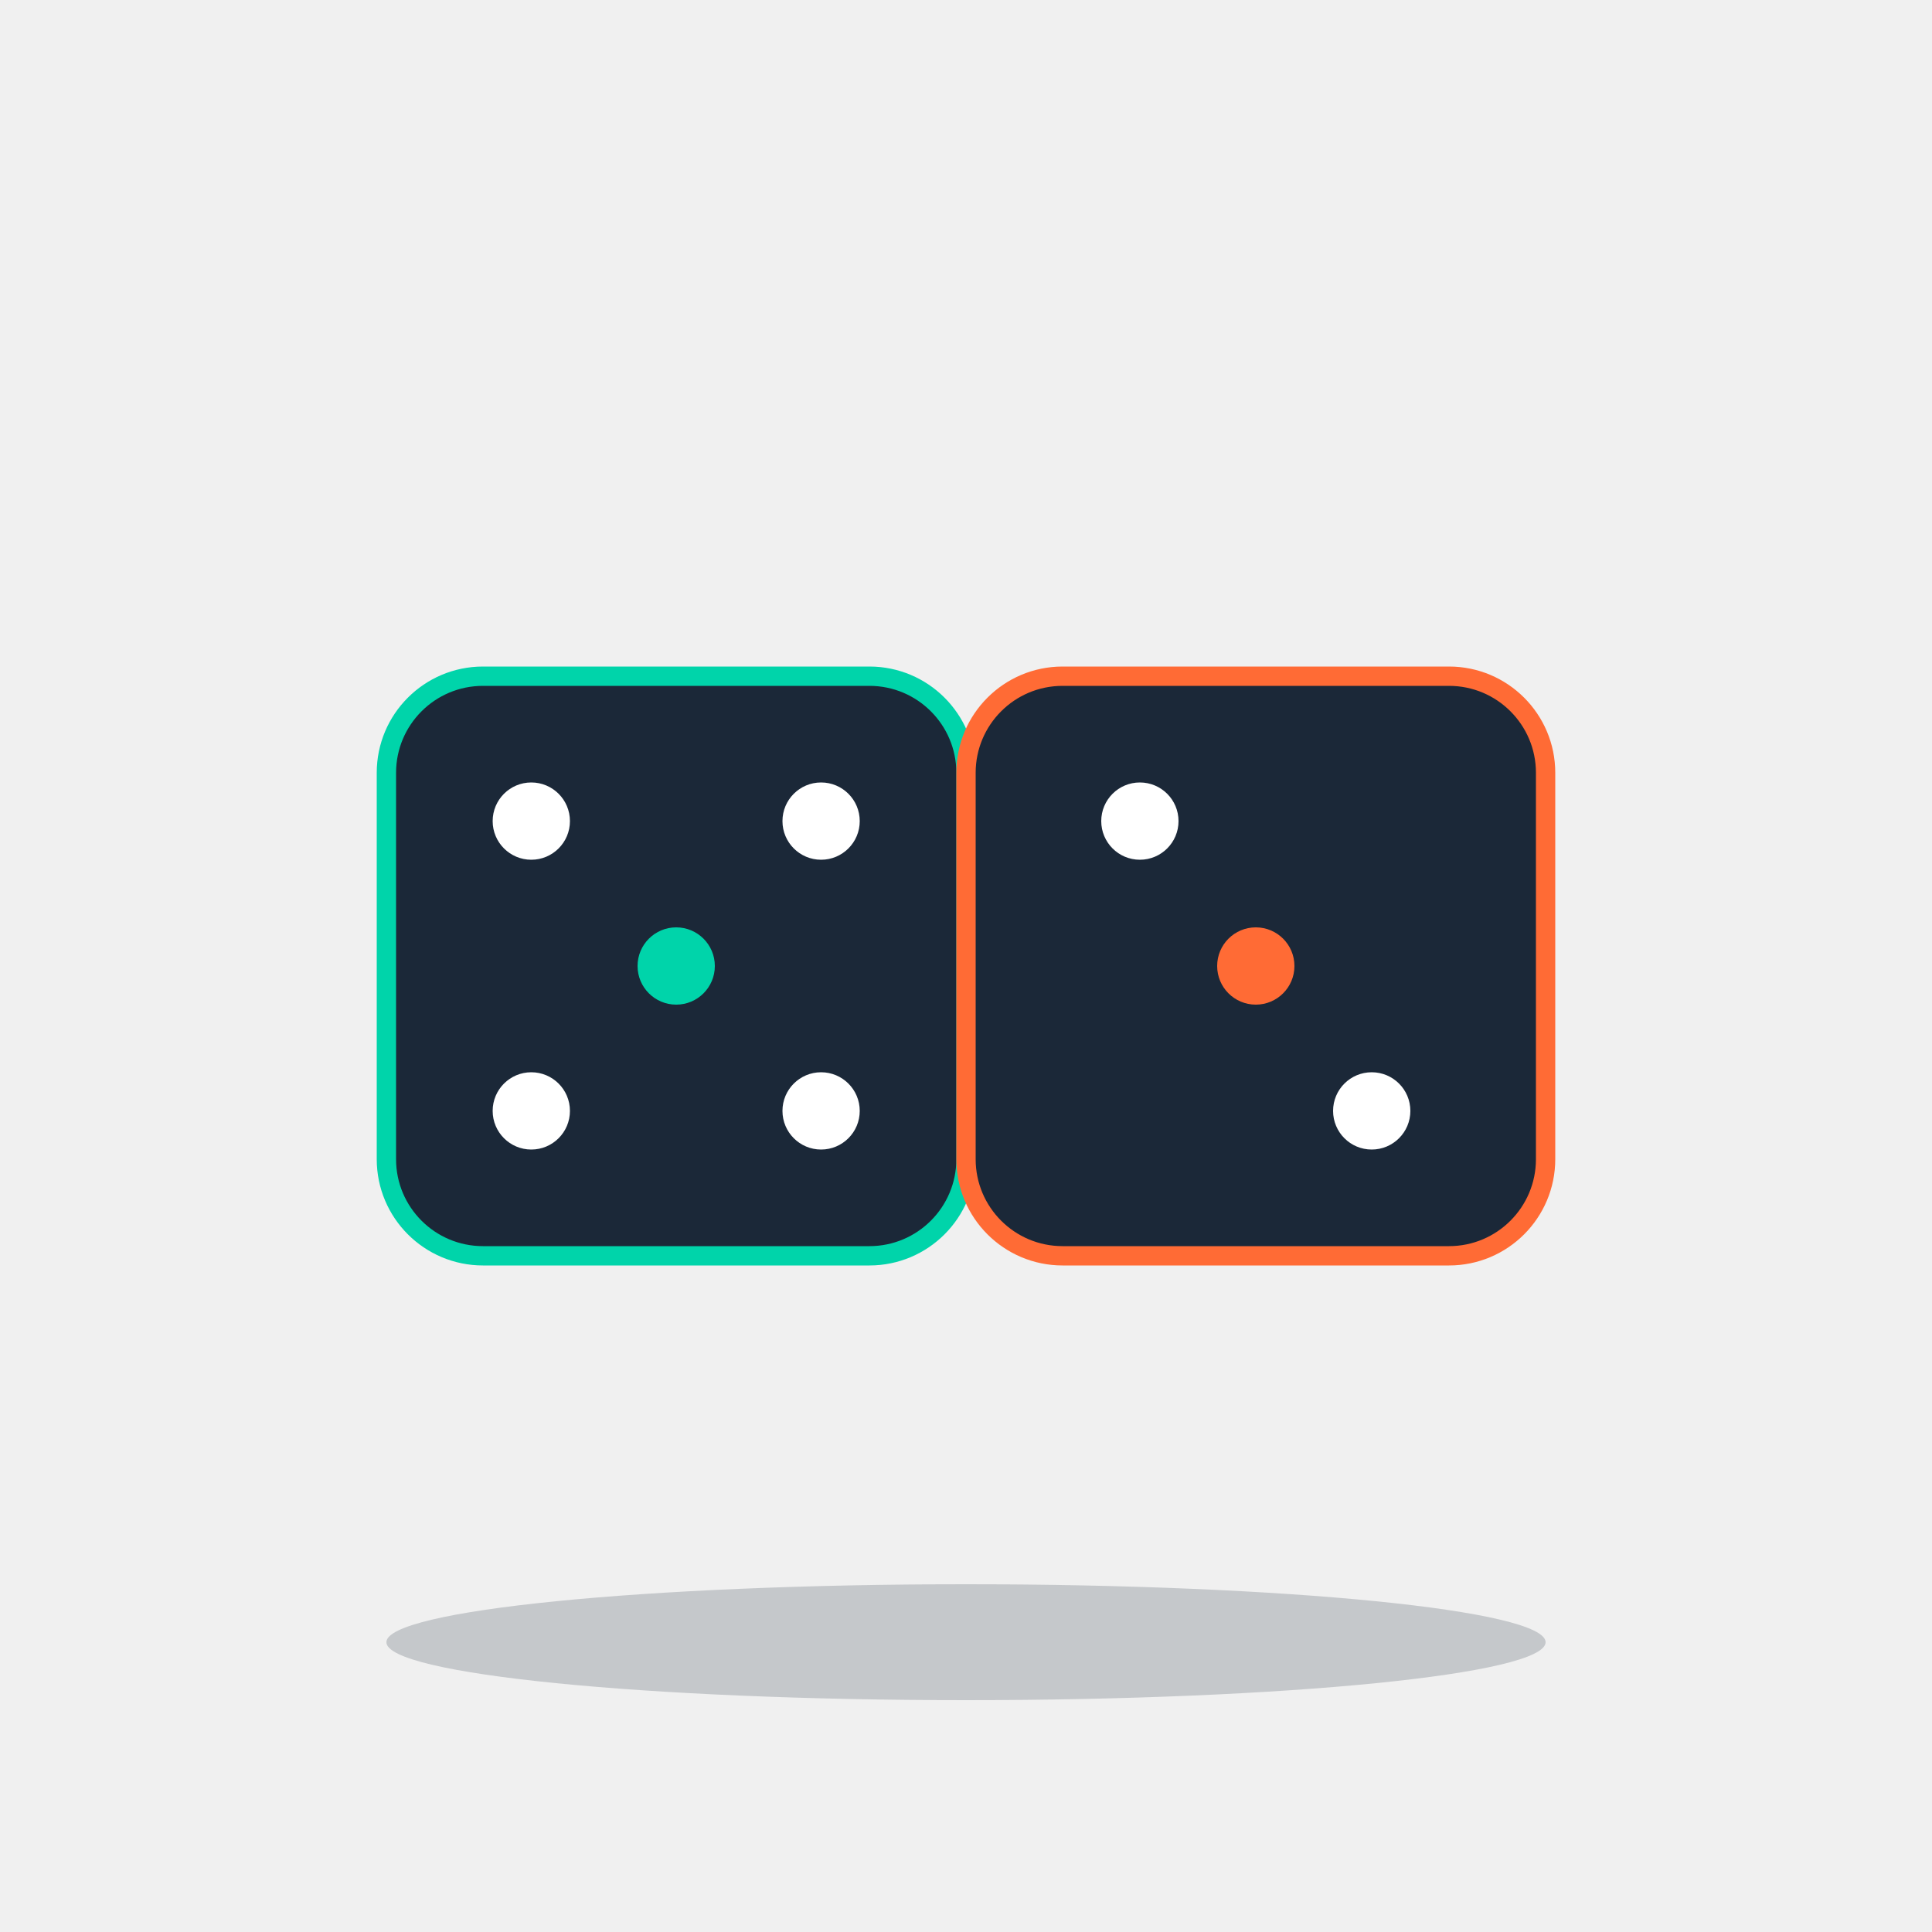
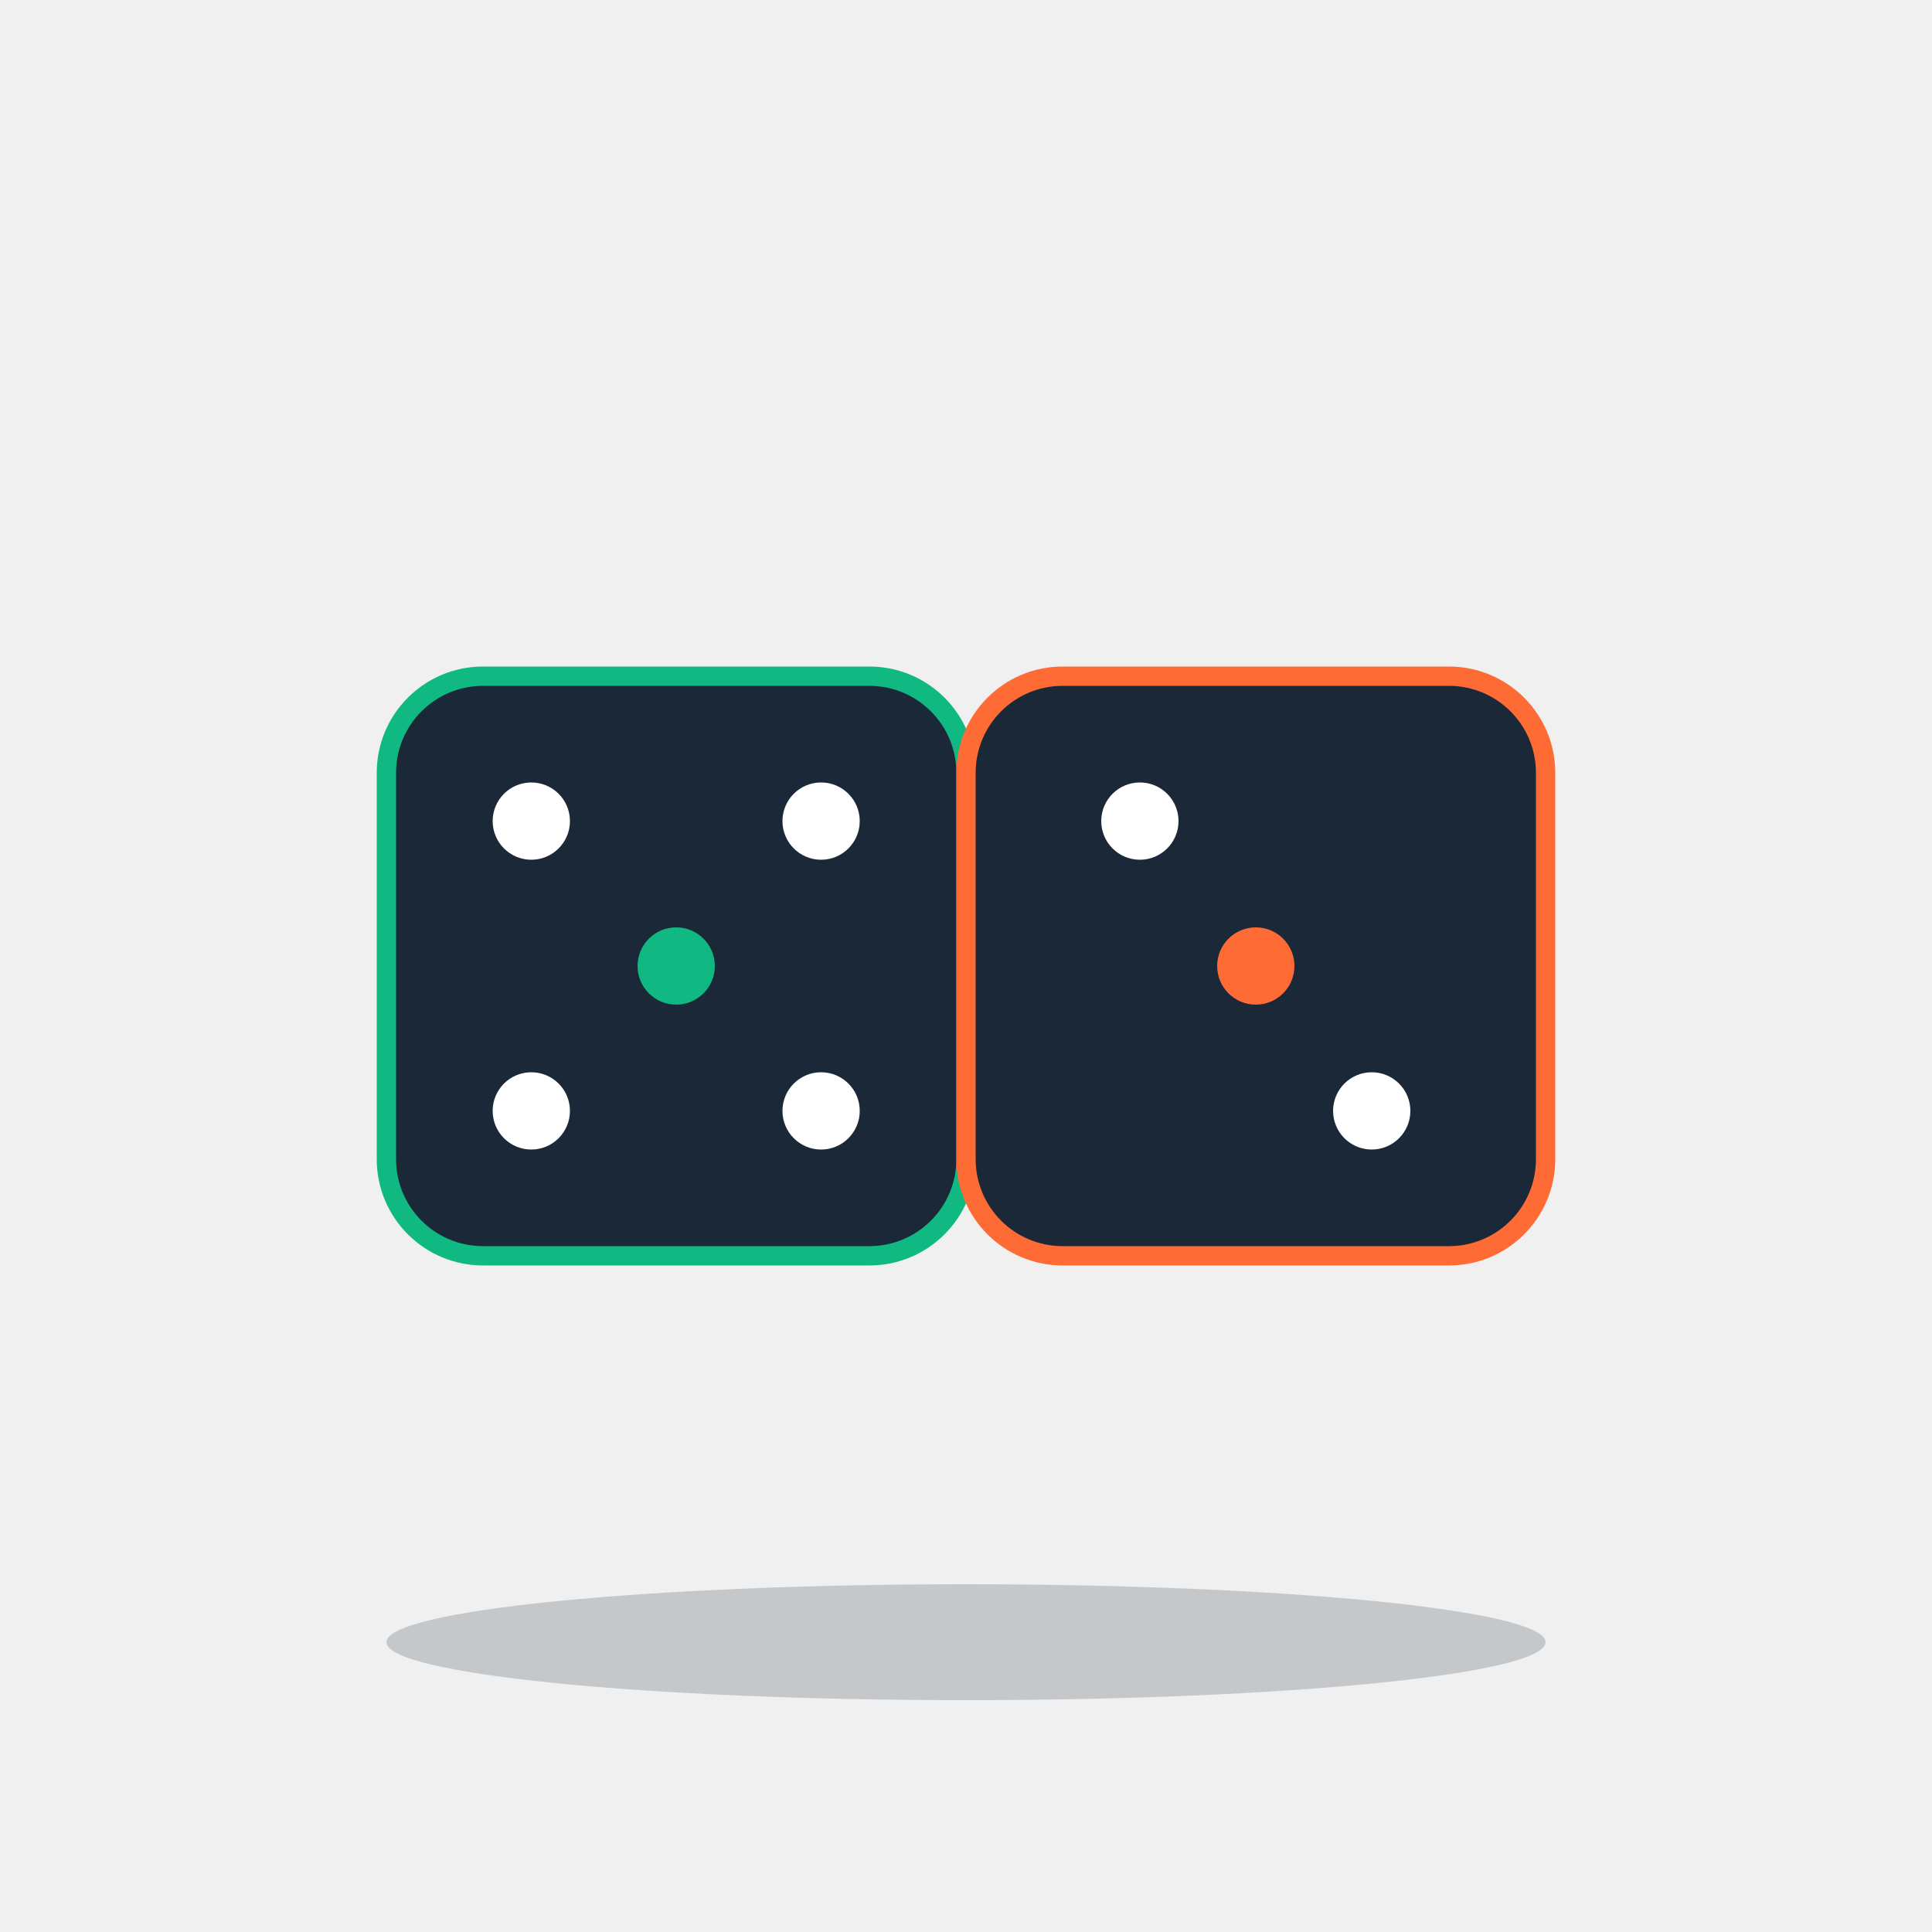
<svg xmlns="http://www.w3.org/2000/svg" width="200" height="200" viewBox="0 0 200 200">
  <g>
    <animateTransform attributeName="transform" type="rotate" values="0 70 100;360 70 100" dur="3s" repeatCount="indefinite" />
    <g>
      <animateTransform attributeName="transform" type="translate" values="0,0;0,-8;0,0" dur="1.5s" repeatCount="indefinite" />
-       <rect x="40" y="70" width="60" height="60" rx="10" fill="#1B2838" stroke="#00D4AA" stroke-width="2" />
+       <rect x="40" y="70" width="60" height="60" rx="10" fill="#1B2838" stroke="#10B981" stroke-width="2" />
      <circle cx="55" cy="85" r="4" fill="#FFFFFF" />
      <circle cx="85" cy="85" r="4" fill="#FFFFFF" />
-       <circle cx="70" cy="100" r="4" fill="#00D4AA" />
+       <circle cx="70" cy="100" r="4" fill="#10B981" />
      <circle cx="55" cy="115" r="4" fill="#FFFFFF" />
      <circle cx="85" cy="115" r="4" fill="#FFFFFF" />
    </g>
  </g>
  <g>
    <animateTransform attributeName="transform" type="rotate" values="360 130 100;0 130 100" dur="2.5s" repeatCount="indefinite" />
    <g>
      <animateTransform attributeName="transform" type="translate" values="0,0;0,-12;0,0" dur="1.25s" repeatCount="indefinite" />
      <rect x="100" y="70" width="60" height="60" rx="10" fill="#1B2838" stroke="#FF6B35" stroke-width="2" />
      <circle cx="118" cy="85" r="4" fill="#FFFFFF" />
      <circle cx="130" cy="100" r="4" fill="#FF6B35" />
      <circle cx="142" cy="115" r="4" fill="#FFFFFF" />
    </g>
  </g>
  <ellipse cx="100" cy="170" rx="60" ry="6" fill="#1B2838" opacity="0.2">
    <animate attributeName="rx" values="60;50;60" dur="1.5s" repeatCount="indefinite" />
    <animate attributeName="opacity" values="0.2;0.1;0.2" dur="1.5s" repeatCount="indefinite" />
  </ellipse>
</svg>
